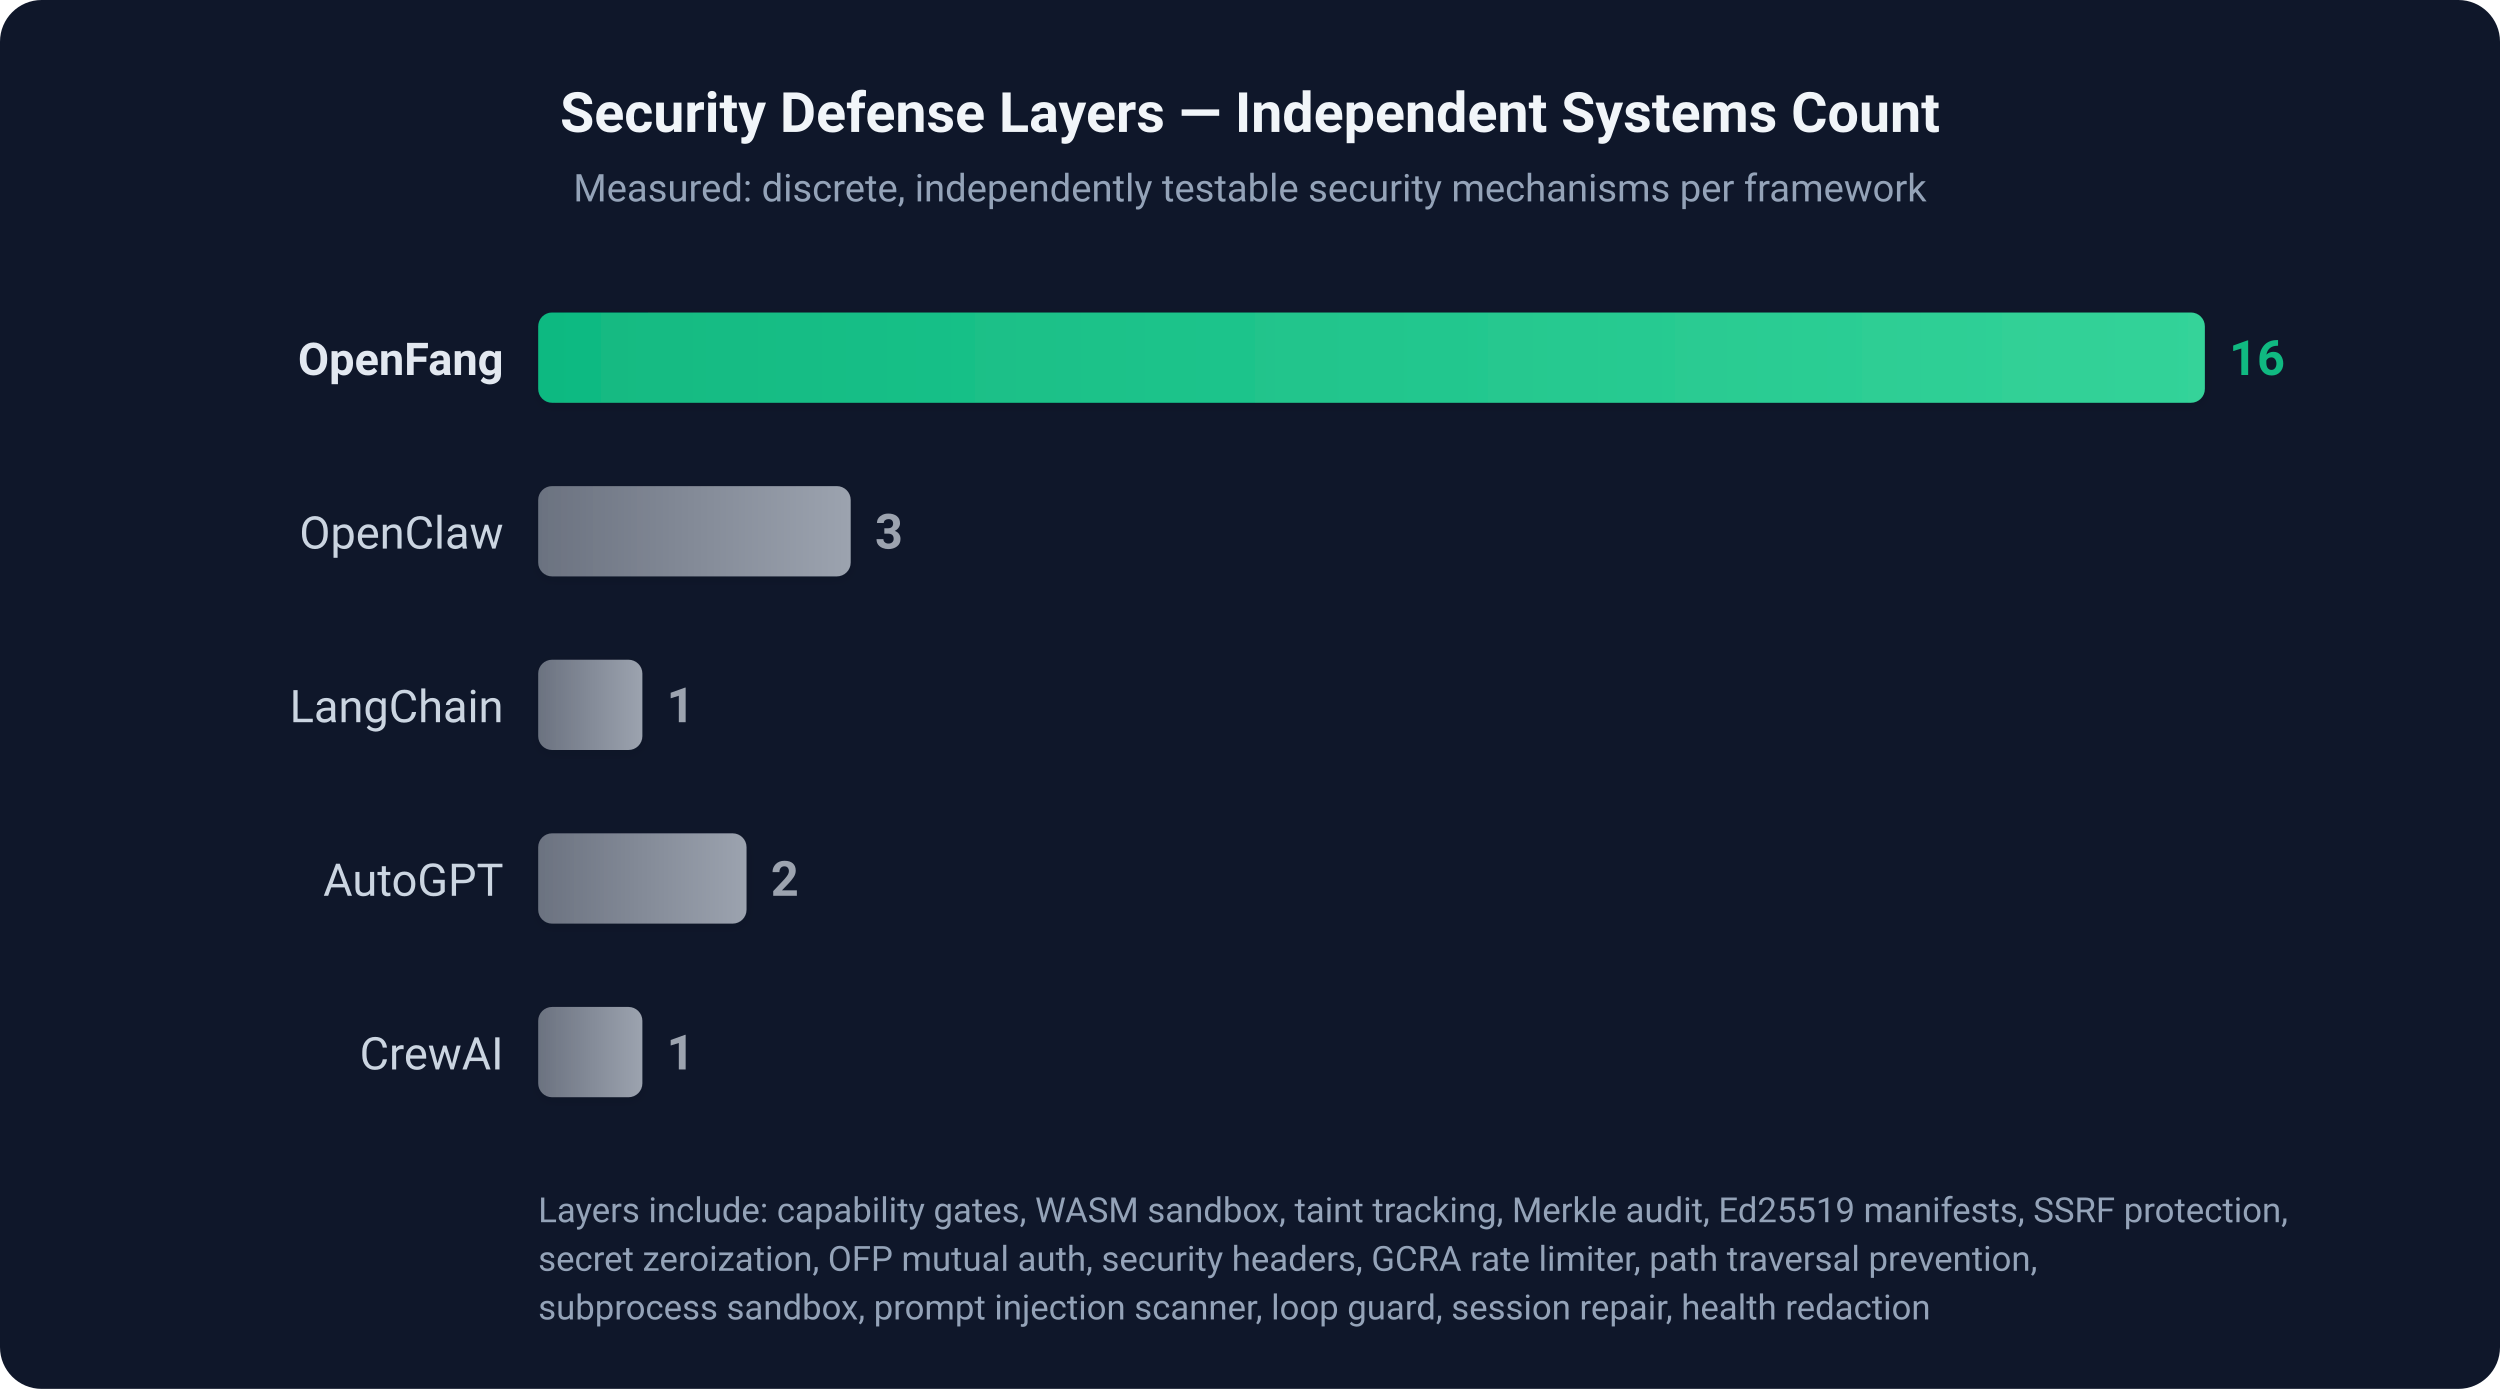
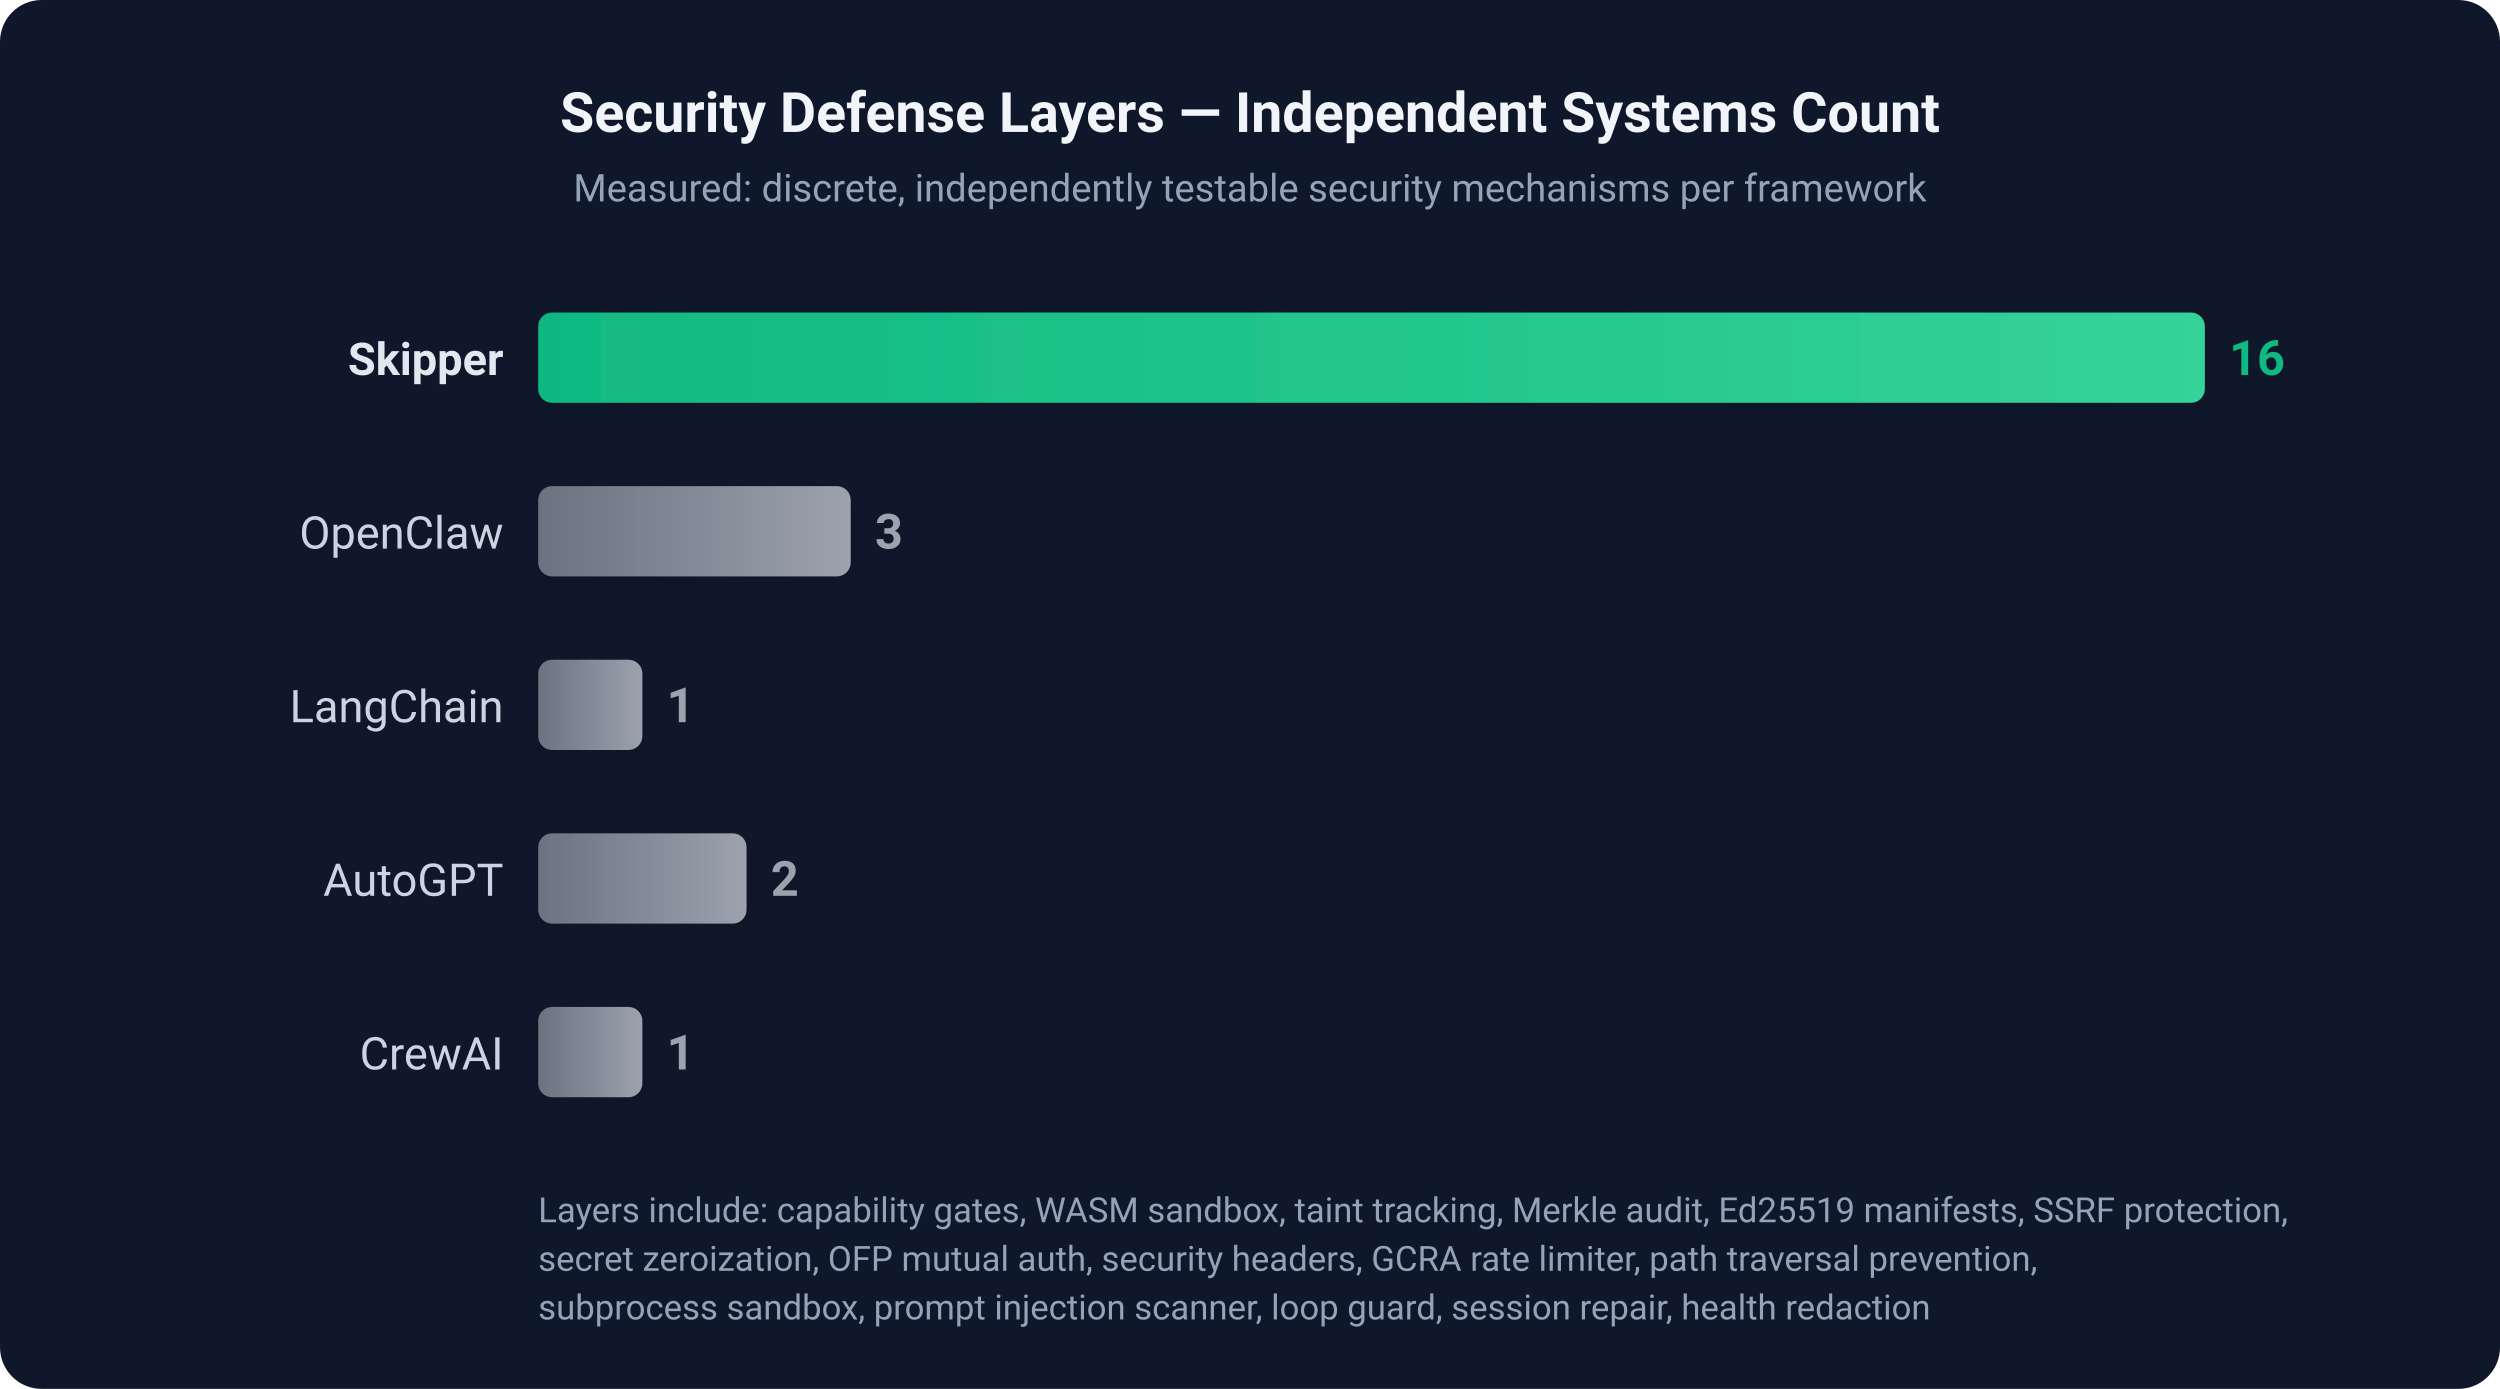
<svg xmlns="http://www.w3.org/2000/svg" viewBox="0 0 720 400" font-family="-apple-system,BlinkMacSystemFont,'Segoe UI',Roboto,Helvetica,Arial,sans-serif">
  <defs>
    <linearGradient id="sg" x1="0" y1="0" x2="1" y2="0">
      <stop offset="0%" stop-color="#10b981" />
      <stop offset="100%" stop-color="#34d399" />
    </linearGradient>
    <linearGradient id="gg" x1="0" y1="0" x2="1" y2="0">
      <stop offset="0%" stop-color="#6b7280" />
      <stop offset="100%" stop-color="#9ca3af" />
    </linearGradient>
    <filter id="ds">
      <feDropShadow dx="0" dy="1" stdDeviation="2" flood-opacity="0.1" />
    </filter>
  </defs>
  <rect width="720" height="400" rx="12" fill="#0f172a" />
  <text x="360" y="38" text-anchor="middle" fill="#f1f5f9" font-size="16" font-weight="700">Security Defense Layers — Independent Systems Count</text>
  <text x="360" y="58" text-anchor="middle" fill="#94a3b8" font-size="11">Measured: discrete, independently testable security mechanisms per framework</text>
-   <text x="145" y="108" text-anchor="end" fill="#e2e8f0" font-size="13" font-weight="600">OpenFang</text>
+   <text x="145" y="108" text-anchor="end" fill="#e2e8f0" font-size="13" font-weight="600">Skipper</text>
  <text x="145" y="158" text-anchor="end" fill="#cbd5e1" font-size="13">OpenClaw</text>
  <text x="145" y="208" text-anchor="end" fill="#cbd5e1" font-size="13">LangChain</text>
  <text x="145" y="258" text-anchor="end" fill="#cbd5e1" font-size="13">AutoGPT</text>
  <text x="145" y="308" text-anchor="end" fill="#cbd5e1" font-size="13">CrewAI</text>
  <rect x="155" y="90" width="480" height="26" rx="4" fill="url(#sg)" filter="url(#ds)" />
  <text x="642" y="108" fill="#10b981" font-size="14" font-weight="700">16</text>
  <rect x="155" y="140" width="90" height="26" rx="4" fill="url(#gg)" filter="url(#ds)" />
  <text x="252" y="158" fill="#9ca3af" font-size="14" font-weight="600">3</text>
  <rect x="155" y="190" width="30" height="26" rx="4" fill="url(#gg)" filter="url(#ds)" />
  <text x="192" y="208" fill="#9ca3af" font-size="14" font-weight="600">1</text>
  <rect x="155" y="240" width="60" height="26" rx="4" fill="url(#gg)" filter="url(#ds)" />
  <text x="222" y="258" fill="#9ca3af" font-size="14" font-weight="600">2</text>
  <rect x="155" y="290" width="30" height="26" rx="4" fill="url(#gg)" filter="url(#ds)" />
  <text x="192" y="308" fill="#9ca3af" font-size="14" font-weight="600">1</text>
  <text x="155" y="352" fill="#94a3b8" font-size="10">Layers include: capability gates, WASM sandbox, taint tracking, Merkle audit, Ed25519 manifests, SSRF protection,</text>
  <text x="155" y="366" fill="#94a3b8" font-size="10">secret zeroization, OFP mutual auth, security headers, GCRA rate limiter, path traversal prevention,</text>
  <text x="155" y="380" fill="#94a3b8" font-size="10">subprocess sandbox, prompt injection scanner, loop guard, session repair, health redaction</text>
</svg>
